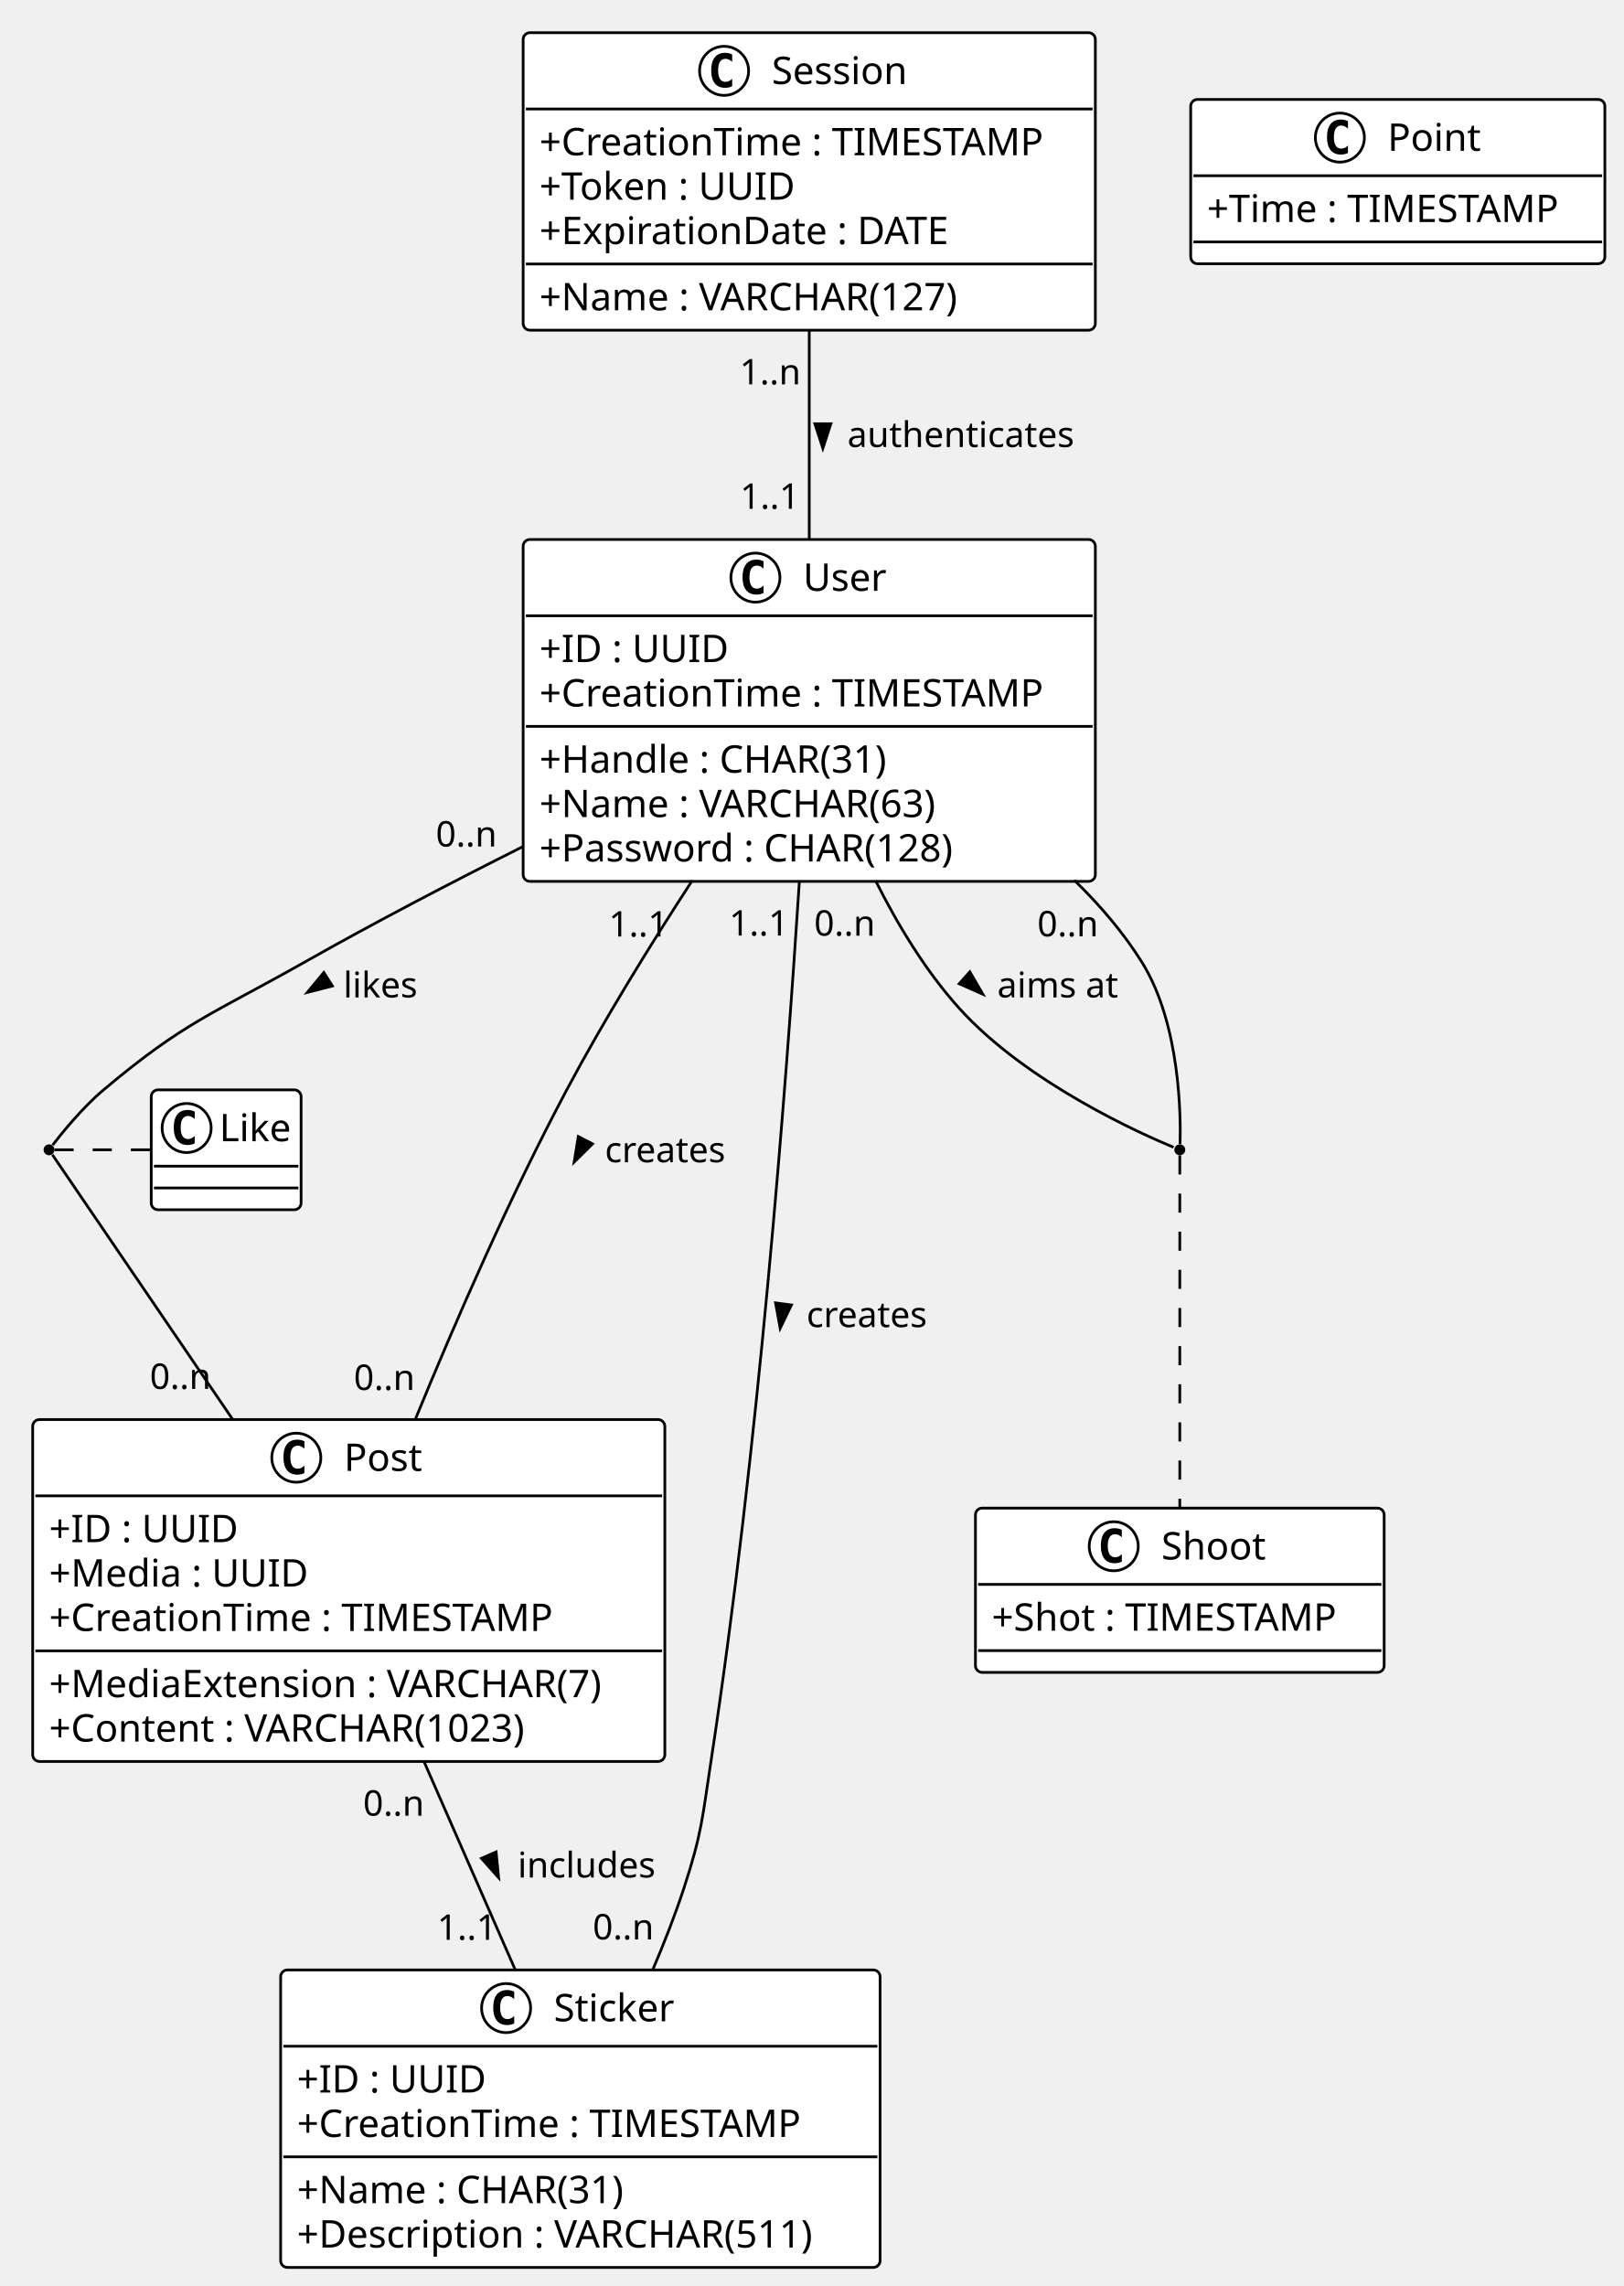
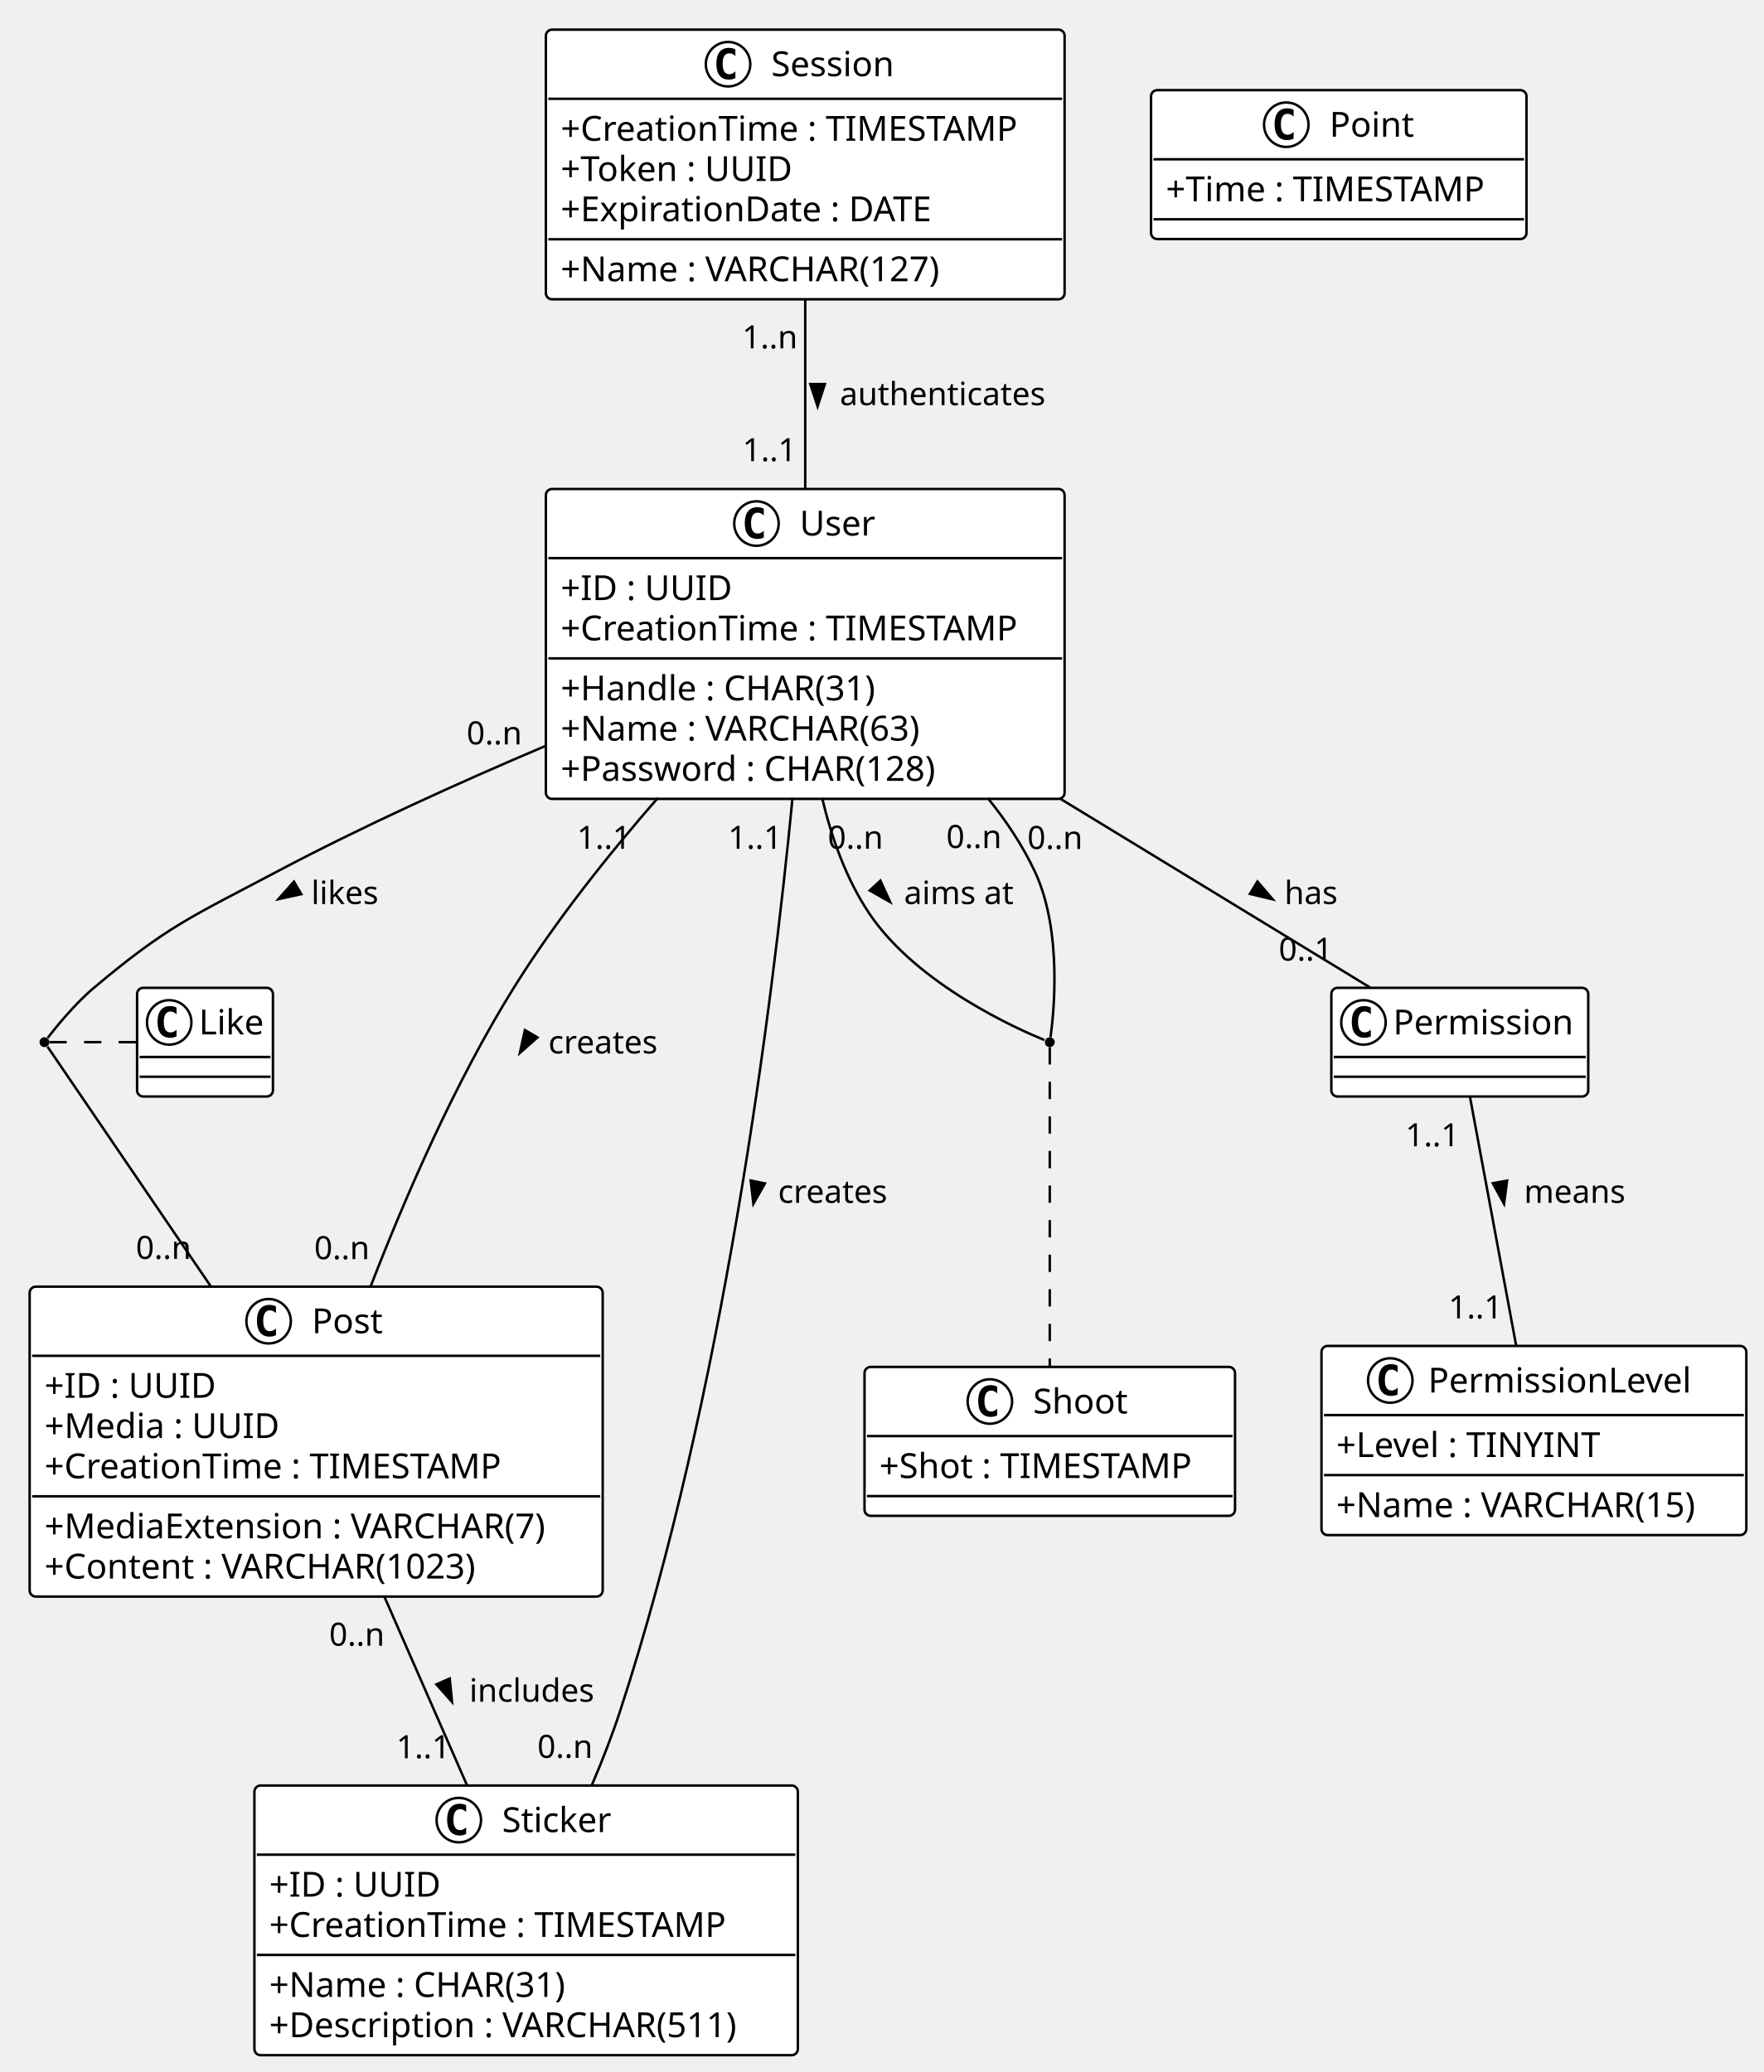
- <svg xmlns="http://www.w3.org/2000/svg" contentStyleType="text/css" height="839px" preserveAspectRatio="none" style="width:596px;height:839px;background:#FFFFFF;" version="1.1" viewBox="0 0 596 839" width="596px" zoomAndPan="magnify">
+ <svg xmlns="http://www.w3.org/2000/svg" contentStyleType="text/css" height="839px" preserveAspectRatio="none" style="width:714px;height:839px;background:#FFFFFF;" version="1.1" viewBox="0 0 714 839" width="714px" zoomAndPan="magnify">
  <defs />
  <g>
    <g id="elem_User">
-       <rect codeLine="4" fill="#FFFFFF" height="125.484" id="User" rx="2.5" ry="2.5" style="stroke:#000000;stroke-width:1.0;" width="210" x="192" y="198" />
-       <ellipse cx="277.25" cy="212" fill="#FFFFFF" rx="9" ry="9" style="stroke:#000000;stroke-width:1.0;" />
-       <path d="M280.219,217.641 Q279.641,217.938 279,218.078 Q278.359,218.234 277.656,218.234 Q275.156,218.234 273.828,216.594 Q272.516,214.938 272.516,211.812 Q272.516,208.688 273.828,207.031 Q275.156,205.375 277.656,205.375 Q278.359,205.375 279,205.531 Q279.656,205.688 280.219,205.984 L280.219,208.703 Q279.594,208.125 279,207.859 Q278.406,207.578 277.781,207.578 Q276.438,207.578 275.75,208.656 Q275.062,209.719 275.062,211.812 Q275.062,213.906 275.75,214.984 Q276.438,216.047 277.781,216.047 Q278.406,216.047 279,215.781 Q279.594,215.5 280.219,214.922 L280.219,217.641 Z " fill="#000000" />
-       <text fill="#000000" font-family="Verdana" font-size="14" lengthAdjust="spacing" textLength="32" x="294.75" y="216.847">User</text>
-       <line style="stroke:#000000;stroke-width:1.0;" x1="193" x2="401" y1="226" y2="226" />
-       <text fill="#000000" font-family="Verdana" font-size="14" lengthAdjust="spacing" textLength="73" x="198" y="242.995">+ID : UUID</text>
-       <text fill="#000000" font-family="Verdana" font-size="14" lengthAdjust="spacing" textLength="198" x="198" y="259.292">+CreationTime : TIMESTAMP</text>
-       <line style="stroke:#000000;stroke-width:1.0;" x1="193" x2="401" y1="266.594" y2="266.594" />
-       <text fill="#000000" font-family="Verdana" font-size="14" lengthAdjust="spacing" textLength="140" x="198" y="283.589">+Handle : CHAR(31)</text>
-       <text fill="#000000" font-family="Verdana" font-size="14" lengthAdjust="spacing" textLength="160" x="198" y="299.886">+Name : VARCHAR(63)</text>
-       <text fill="#000000" font-family="Verdana" font-size="14" lengthAdjust="spacing" textLength="168" x="198" y="316.183">+Password : CHAR(128)</text>
+       <rect codeLine="4" fill="#FFFFFF" height="125.484" id="User" rx="2.5" ry="2.5" style="stroke:#000000;stroke-width:1.0;" width="210" x="221" y="198" />
+       <ellipse cx="306.25" cy="212" fill="#FFFFFF" rx="9" ry="9" style="stroke:#000000;stroke-width:1.0;" />
+       <path d="M309.219,217.641 Q308.641,217.938 308,218.078 Q307.359,218.234 306.656,218.234 Q304.156,218.234 302.828,216.594 Q301.516,214.938 301.516,211.812 Q301.516,208.688 302.828,207.031 Q304.156,205.375 306.656,205.375 Q307.359,205.375 308,205.531 Q308.656,205.688 309.219,205.984 L309.219,208.703 Q308.594,208.125 308,207.859 Q307.406,207.578 306.781,207.578 Q305.438,207.578 304.75,208.656 Q304.062,209.719 304.062,211.812 Q304.062,213.906 304.75,214.984 Q305.438,216.047 306.781,216.047 Q307.406,216.047 308,215.781 Q308.594,215.5 309.219,214.922 L309.219,217.641 Z " fill="#000000" />
+       <text fill="#000000" font-family="Verdana" font-size="14" lengthAdjust="spacing" textLength="32" x="323.75" y="216.847">User</text>
+       <line style="stroke:#000000;stroke-width:1.0;" x1="222" x2="430" y1="226" y2="226" />
+       <text fill="#000000" font-family="Verdana" font-size="14" lengthAdjust="spacing" textLength="73" x="227" y="242.995">+ID : UUID</text>
+       <text fill="#000000" font-family="Verdana" font-size="14" lengthAdjust="spacing" textLength="198" x="227" y="259.292">+CreationTime : TIMESTAMP</text>
+       <line style="stroke:#000000;stroke-width:1.0;" x1="222" x2="430" y1="266.594" y2="266.594" />
+       <text fill="#000000" font-family="Verdana" font-size="14" lengthAdjust="spacing" textLength="140" x="227" y="283.589">+Handle : CHAR(31)</text>
+       <text fill="#000000" font-family="Verdana" font-size="14" lengthAdjust="spacing" textLength="160" x="227" y="299.886">+Name : VARCHAR(63)</text>
+       <text fill="#000000" font-family="Verdana" font-size="14" lengthAdjust="spacing" textLength="168" x="227" y="316.183">+Password : CHAR(128)</text>
    </g>
    <g id="elem_Post">
      <rect codeLine="12" fill="#FFFFFF" height="125.484" id="Post" rx="2.5" ry="2.5" style="stroke:#000000;stroke-width:1.0;" width="232" x="12" y="521" />
      <ellipse cx="108.75" cy="535" fill="#FFFFFF" rx="9" ry="9" style="stroke:#000000;stroke-width:1.0;" />
      <path d="M111.719,540.641 Q111.141,540.938 110.5,541.078 Q109.859,541.234 109.156,541.234 Q106.656,541.234 105.328,539.594 Q104.016,537.938 104.016,534.812 Q104.016,531.688 105.328,530.031 Q106.656,528.375 109.156,528.375 Q109.859,528.375 110.5,528.531 Q111.156,528.688 111.719,528.984 L111.719,531.703 Q111.094,531.125 110.5,530.859 Q109.906,530.578 109.281,530.578 Q107.938,530.578 107.25,531.656 Q106.562,532.719 106.562,534.812 Q106.562,536.906 107.25,537.984 Q107.938,539.047 109.281,539.047 Q109.906,539.047 110.5,538.781 Q111.094,538.5 111.719,537.922 L111.719,540.641 Z " fill="#000000" />
      <text fill="#000000" font-family="Verdana" font-size="14" lengthAdjust="spacing" textLength="31" x="126.25" y="539.847">Post</text>
      <line style="stroke:#000000;stroke-width:1.0;" x1="13" x2="243" y1="549" y2="549" />
      <text fill="#000000" font-family="Verdana" font-size="14" lengthAdjust="spacing" textLength="73" x="18" y="565.995">+ID : UUID</text>
      <text fill="#000000" font-family="Verdana" font-size="14" lengthAdjust="spacing" textLength="100" x="18" y="582.292">+Media : UUID</text>
      <text fill="#000000" font-family="Verdana" font-size="14" lengthAdjust="spacing" textLength="198" x="18" y="598.589">+CreationTime : TIMESTAMP</text>
      <line style="stroke:#000000;stroke-width:1.0;" x1="13" x2="243" y1="605.891" y2="605.891" />
      <text fill="#000000" font-family="Verdana" font-size="14" lengthAdjust="spacing" textLength="220" x="18" y="622.886">+MediaExtension : VARCHAR(7)</text>
      <text fill="#000000" font-family="Verdana" font-size="14" lengthAdjust="spacing" textLength="194" x="18" y="639.183">+Content : VARCHAR(1023)</text>
    </g>
    <g id="elem_Sticker">
      <rect codeLine="24" fill="#FFFFFF" height="109.188" id="Sticker" rx="2.5" ry="2.5" style="stroke:#000000;stroke-width:1.0;" width="220" x="103" y="723" />
      <ellipse cx="185.75" cy="737" fill="#FFFFFF" rx="9" ry="9" style="stroke:#000000;stroke-width:1.0;" />
      <path d="M188.719,742.641 Q188.141,742.938 187.5,743.078 Q186.859,743.234 186.156,743.234 Q183.656,743.234 182.328,741.594 Q181.016,739.938 181.016,736.812 Q181.016,733.688 182.328,732.031 Q183.656,730.375 186.156,730.375 Q186.859,730.375 187.5,730.531 Q188.156,730.688 188.719,730.984 L188.719,733.703 Q188.094,733.125 187.5,732.859 Q186.906,732.578 186.281,732.578 Q184.938,732.578 184.25,733.656 Q183.562,734.719 183.562,736.812 Q183.562,738.906 184.25,739.984 Q184.938,741.047 186.281,741.047 Q186.906,741.047 187.5,740.781 Q188.094,740.5 188.719,739.922 L188.719,742.641 Z " fill="#000000" />
      <text fill="#000000" font-family="Verdana" font-size="14" lengthAdjust="spacing" textLength="47" x="203.25" y="741.847">Sticker</text>
      <line style="stroke:#000000;stroke-width:1.0;" x1="104" x2="322" y1="751" y2="751" />
      <text fill="#000000" font-family="Verdana" font-size="14" lengthAdjust="spacing" textLength="73" x="109" y="767.995">+ID : UUID</text>
      <text fill="#000000" font-family="Verdana" font-size="14" lengthAdjust="spacing" textLength="198" x="109" y="784.292">+CreationTime : TIMESTAMP</text>
      <line style="stroke:#000000;stroke-width:1.0;" x1="104" x2="322" y1="791.594" y2="791.594" />
      <text fill="#000000" font-family="Verdana" font-size="14" lengthAdjust="spacing" textLength="132" x="109" y="808.589">+Name : CHAR(31)</text>
      <text fill="#000000" font-family="Verdana" font-size="14" lengthAdjust="spacing" textLength="208" x="109" y="824.886">+Description : VARCHAR(511)</text>
    </g>
    <g id="elem_Shoot">
-       <rect codeLine="43" fill="#FFFFFF" height="60.297" id="Shoot" rx="2.5" ry="2.5" style="stroke:#000000;stroke-width:1.0;" width="150" x="358" y="553.5" />
-       <ellipse cx="408.75" cy="567.5" fill="#FFFFFF" rx="9" ry="9" style="stroke:#000000;stroke-width:1.0;" />
-       <path d="M411.719,573.141 Q411.141,573.438 410.5,573.578 Q409.859,573.734 409.156,573.734 Q406.656,573.734 405.328,572.094 Q404.016,570.438 404.016,567.312 Q404.016,564.188 405.328,562.531 Q406.656,560.875 409.156,560.875 Q409.859,560.875 410.5,561.031 Q411.156,561.188 411.719,561.484 L411.719,564.203 Q411.094,563.625 410.5,563.359 Q409.906,563.078 409.281,563.078 Q407.938,563.078 407.25,564.156 Q406.562,565.219 406.562,567.312 Q406.562,569.406 407.25,570.484 Q407.938,571.547 409.281,571.547 Q409.906,571.547 410.5,571.281 Q411.094,571 411.719,570.422 L411.719,573.141 Z " fill="#000000" />
-       <text fill="#000000" font-family="Verdana" font-size="14" lengthAdjust="spacing" textLength="41" x="426.25" y="572.347">Shoot</text>
-       <line style="stroke:#000000;stroke-width:1.0;" x1="359" x2="507" y1="581.5" y2="581.5" />
-       <text fill="#000000" font-family="Verdana" font-size="14" lengthAdjust="spacing" textLength="138" x="364" y="598.495">+Shot : TIMESTAMP</text>
-       <line style="stroke:#000000;stroke-width:1.0;" x1="359" x2="507" y1="605.797" y2="605.797" />
+       <rect codeLine="45" fill="#FFFFFF" height="60.297" id="Shoot" rx="2.5" ry="2.5" style="stroke:#000000;stroke-width:1.0;" width="150" x="350" y="553.5" />
+       <ellipse cx="400.75" cy="567.5" fill="#FFFFFF" rx="9" ry="9" style="stroke:#000000;stroke-width:1.0;" />
+       <path d="M403.719,573.141 Q403.141,573.438 402.5,573.578 Q401.859,573.734 401.156,573.734 Q398.656,573.734 397.328,572.094 Q396.016,570.438 396.016,567.312 Q396.016,564.188 397.328,562.531 Q398.656,560.875 401.156,560.875 Q401.859,560.875 402.5,561.031 Q403.156,561.188 403.719,561.484 L403.719,564.203 Q403.094,563.625 402.5,563.359 Q401.906,563.078 401.281,563.078 Q399.938,563.078 399.25,564.156 Q398.562,565.219 398.562,567.312 Q398.562,569.406 399.25,570.484 Q399.938,571.547 401.281,571.547 Q401.906,571.547 402.5,571.281 Q403.094,571 403.719,570.422 L403.719,573.141 Z " fill="#000000" />
+       <text fill="#000000" font-family="Verdana" font-size="14" lengthAdjust="spacing" textLength="41" x="418.25" y="572.347">Shoot</text>
+       <line style="stroke:#000000;stroke-width:1.0;" x1="351" x2="499" y1="581.5" y2="581.5" />
+       <text fill="#000000" font-family="Verdana" font-size="14" lengthAdjust="spacing" textLength="138" x="356" y="598.495">+Shot : TIMESTAMP</text>
+       <line style="stroke:#000000;stroke-width:1.0;" x1="351" x2="499" y1="605.797" y2="605.797" />
    </g>
-     <ellipse cx="433" cy="422" fill="#000000" rx="2" ry="2" style="stroke:none;stroke-width:1.0;" />
+     <ellipse cx="425" cy="422" fill="#000000" rx="2" ry="2" style="stroke:none;stroke-width:1.0;" />
    <g id="elem_Session">
-       <rect codeLine="59" fill="#FFFFFF" height="109.188" id="Session" rx="2.5" ry="2.5" style="stroke:#000000;stroke-width:1.0;" width="210" x="192" y="12" />
-       <ellipse cx="265.75" cy="26" fill="#FFFFFF" rx="9" ry="9" style="stroke:#000000;stroke-width:1.0;" />
-       <path d="M268.719,31.641 Q268.141,31.938 267.5,32.078 Q266.859,32.234 266.156,32.234 Q263.656,32.234 262.328,30.594 Q261.016,28.938 261.016,25.812 Q261.016,22.688 262.328,21.031 Q263.656,19.375 266.156,19.375 Q266.859,19.375 267.5,19.531 Q268.156,19.688 268.719,19.984 L268.719,22.703 Q268.094,22.125 267.5,21.859 Q266.906,21.578 266.281,21.578 Q264.938,21.578 264.25,22.656 Q263.562,23.719 263.562,25.812 Q263.562,27.906 264.25,28.984 Q264.938,30.047 266.281,30.047 Q266.906,30.047 267.5,29.781 Q268.094,29.5 268.719,28.922 L268.719,31.641 Z " fill="#000000" />
-       <text fill="#000000" font-family="Verdana" font-size="14" lengthAdjust="spacing" textLength="55" x="283.25" y="30.847">Session</text>
-       <line style="stroke:#000000;stroke-width:1.0;" x1="193" x2="401" y1="40" y2="40" />
-       <text fill="#000000" font-family="Verdana" font-size="14" lengthAdjust="spacing" textLength="198" x="198" y="56.995">+CreationTime : TIMESTAMP</text>
-       <text fill="#000000" font-family="Verdana" font-size="14" lengthAdjust="spacing" textLength="103" x="198" y="73.292">+Token : UUID</text>
-       <text fill="#000000" font-family="Verdana" font-size="14" lengthAdjust="spacing" textLength="163" x="198" y="89.589">+ExpirationDate : DATE</text>
-       <line style="stroke:#000000;stroke-width:1.0;" x1="193" x2="401" y1="96.891" y2="96.891" />
-       <text fill="#000000" font-family="Verdana" font-size="14" lengthAdjust="spacing" textLength="169" x="198" y="113.886">+Name : VARCHAR(127)</text>
+       <rect codeLine="61" fill="#FFFFFF" height="109.188" id="Session" rx="2.5" ry="2.5" style="stroke:#000000;stroke-width:1.0;" width="210" x="221" y="12" />
+       <ellipse cx="294.75" cy="26" fill="#FFFFFF" rx="9" ry="9" style="stroke:#000000;stroke-width:1.0;" />
+       <path d="M297.719,31.641 Q297.141,31.938 296.5,32.078 Q295.859,32.234 295.156,32.234 Q292.656,32.234 291.328,30.594 Q290.016,28.938 290.016,25.812 Q290.016,22.688 291.328,21.031 Q292.656,19.375 295.156,19.375 Q295.859,19.375 296.5,19.531 Q297.156,19.688 297.719,19.984 L297.719,22.703 Q297.094,22.125 296.5,21.859 Q295.906,21.578 295.281,21.578 Q293.938,21.578 293.25,22.656 Q292.562,23.719 292.562,25.812 Q292.562,27.906 293.25,28.984 Q293.938,30.047 295.281,30.047 Q295.906,30.047 296.5,29.781 Q297.094,29.5 297.719,28.922 L297.719,31.641 Z " fill="#000000" />
+       <text fill="#000000" font-family="Verdana" font-size="14" lengthAdjust="spacing" textLength="55" x="312.25" y="30.847">Session</text>
+       <line style="stroke:#000000;stroke-width:1.0;" x1="222" x2="430" y1="40" y2="40" />
+       <text fill="#000000" font-family="Verdana" font-size="14" lengthAdjust="spacing" textLength="198" x="227" y="56.995">+CreationTime : TIMESTAMP</text>
+       <text fill="#000000" font-family="Verdana" font-size="14" lengthAdjust="spacing" textLength="103" x="227" y="73.292">+Token : UUID</text>
+       <text fill="#000000" font-family="Verdana" font-size="14" lengthAdjust="spacing" textLength="163" x="227" y="89.589">+ExpirationDate : DATE</text>
+       <line style="stroke:#000000;stroke-width:1.0;" x1="222" x2="430" y1="96.891" y2="96.891" />
+       <text fill="#000000" font-family="Verdana" font-size="14" lengthAdjust="spacing" textLength="169" x="227" y="113.886">+Name : VARCHAR(127)</text>
+     </g>
+     <g id="elem_Permission">
+       <rect codeLine="71" fill="#FFFFFF" height="44" id="Permission" rx="2.5" ry="2.5" style="stroke:#000000;stroke-width:1.0;" width="104" x="539" y="400" />
+       <ellipse cx="552" cy="414" fill="#FFFFFF" rx="9" ry="9" style="stroke:#000000;stroke-width:1.0;" />
+       <path d="M554.969,419.641 Q554.391,419.938 553.75,420.078 Q553.109,420.234 552.406,420.234 Q549.906,420.234 548.578,418.594 Q547.266,416.938 547.266,413.812 Q547.266,410.688 548.578,409.031 Q549.906,407.375 552.406,407.375 Q553.109,407.375 553.75,407.531 Q554.406,407.688 554.969,407.984 L554.969,410.703 Q554.344,410.125 553.75,409.859 Q553.156,409.578 552.531,409.578 Q551.188,409.578 550.5,410.656 Q549.812,411.719 549.812,413.812 Q549.812,415.906 550.5,416.984 Q551.188,418.047 552.531,418.047 Q553.156,418.047 553.75,417.781 Q554.344,417.5 554.969,416.922 L554.969,419.641 Z " fill="#000000" />
+       <text fill="#000000" font-family="Verdana" font-size="14" lengthAdjust="spacing" textLength="76" x="564" y="418.847">Permission</text>
+       <line style="stroke:#000000;stroke-width:1.0;" x1="540" x2="642" y1="428" y2="428" />
+       <line style="stroke:#000000;stroke-width:1.0;" x1="540" x2="642" y1="436" y2="436" />
+     </g>
+     <g id="elem_PermissionLevel">
+       <rect codeLine="80" fill="#FFFFFF" height="76.594" id="PermissionLevel" rx="2.5" ry="2.5" style="stroke:#000000;stroke-width:1.0;" width="172" x="535" y="545" />
+       <ellipse cx="562.85" cy="559" fill="#FFFFFF" rx="9" ry="9" style="stroke:#000000;stroke-width:1.0;" />
+       <path d="M565.819,564.641 Q565.241,564.938 564.6,565.078 Q563.959,565.234 563.256,565.234 Q560.756,565.234 559.428,563.594 Q558.116,561.938 558.116,558.812 Q558.116,555.688 559.428,554.031 Q560.756,552.375 563.256,552.375 Q563.959,552.375 564.6,552.531 Q565.256,552.688 565.819,552.984 L565.819,555.703 Q565.194,555.125 564.6,554.859 Q564.006,554.578 563.381,554.578 Q562.038,554.578 561.35,555.656 Q560.663,556.719 560.663,558.812 Q560.663,560.906 561.35,561.984 Q562.038,563.047 563.381,563.047 Q564.006,563.047 564.6,562.781 Q565.194,562.5 565.819,561.922 L565.819,564.641 Z " fill="#000000" />
+       <text fill="#000000" font-family="Verdana" font-size="14" lengthAdjust="spacing" textLength="111" x="578.15" y="563.847">PermissionLevel</text>
+       <line style="stroke:#000000;stroke-width:1.0;" x1="536" x2="706" y1="573" y2="573" />
+       <text fill="#000000" font-family="Verdana" font-size="14" lengthAdjust="spacing" textLength="113" x="541" y="589.995">+Level : TINYINT</text>
+       <line style="stroke:#000000;stroke-width:1.0;" x1="536" x2="706" y1="597.297" y2="597.297" />
+       <text fill="#000000" font-family="Verdana" font-size="14" lengthAdjust="spacing" textLength="160" x="541" y="614.292">+Name : VARCHAR(15)</text>
    </g>
    <g id="elem_Like">
      <rect fill="#FFFFFF" height="44" id="Like" rx="2.5" ry="2.5" style="stroke:#000000;stroke-width:1.0;" width="55" x="55.5" y="400" />
      <ellipse cx="68.5" cy="414" fill="#FFFFFF" rx="9" ry="9" style="stroke:#000000;stroke-width:1.0;" />
      <path d="M71.469,419.641 Q70.891,419.938 70.25,420.078 Q69.609,420.234 68.906,420.234 Q66.406,420.234 65.078,418.594 Q63.766,416.938 63.766,413.812 Q63.766,410.688 65.078,409.031 Q66.406,407.375 68.906,407.375 Q69.609,407.375 70.25,407.531 Q70.906,407.688 71.469,407.984 L71.469,410.703 Q70.844,410.125 70.25,409.859 Q69.656,409.578 69.031,409.578 Q67.688,409.578 67,410.656 Q66.312,411.719 66.312,413.812 Q66.312,415.906 67,416.984 Q67.688,418.047 69.031,418.047 Q69.656,418.047 70.25,417.781 Q70.844,417.5 71.469,416.922 L71.469,419.641 Z " fill="#000000" />
      <text fill="#000000" font-family="Verdana" font-size="14" lengthAdjust="spacing" textLength="27" x="80.5" y="418.847">Like</text>
      <line style="stroke:#000000;stroke-width:1.0;" x1="56.5" x2="109.5" y1="428" y2="428" />
      <line style="stroke:#000000;stroke-width:1.0;" x1="56.5" x2="109.5" y1="436" y2="436" />
    </g>
    <ellipse cx="18" cy="422" fill="#000000" rx="2" ry="2" style="stroke:none;stroke-width:1.0;" />
    <g id="elem_Point">
-       <rect codeLine="51" fill="#FFFFFF" height="60.297" id="Point" rx="2.5" ry="2.5" style="stroke:#000000;stroke-width:1.0;" width="152" x="437" y="36.5" />
-       <ellipse cx="491.75" cy="50.5" fill="#FFFFFF" rx="9" ry="9" style="stroke:#000000;stroke-width:1.0;" />
-       <path d="M494.719,56.141 Q494.141,56.438 493.5,56.578 Q492.859,56.734 492.156,56.734 Q489.656,56.734 488.328,55.094 Q487.016,53.438 487.016,50.312 Q487.016,47.188 488.328,45.531 Q489.656,43.875 492.156,43.875 Q492.859,43.875 493.5,44.031 Q494.156,44.188 494.719,44.484 L494.719,47.203 Q494.094,46.625 493.5,46.359 Q492.906,46.078 492.281,46.078 Q490.938,46.078 490.25,47.156 Q489.562,48.219 489.562,50.312 Q489.562,52.406 490.25,53.484 Q490.938,54.547 492.281,54.547 Q492.906,54.547 493.5,54.281 Q494.094,54 494.719,53.422 L494.719,56.141 Z " fill="#000000" />
-       <text fill="#000000" font-family="Verdana" font-size="14" lengthAdjust="spacing" textLength="35" x="509.25" y="55.347">Point</text>
-       <line style="stroke:#000000;stroke-width:1.0;" x1="438" x2="588" y1="64.5" y2="64.5" />
-       <text fill="#000000" font-family="Verdana" font-size="14" lengthAdjust="spacing" textLength="140" x="443" y="81.495">+Time : TIMESTAMP</text>
-       <line style="stroke:#000000;stroke-width:1.0;" x1="438" x2="588" y1="88.797" y2="88.797" />
+       <rect codeLine="53" fill="#FFFFFF" height="60.297" id="Point" rx="2.5" ry="2.5" style="stroke:#000000;stroke-width:1.0;" width="152" x="466" y="36.5" />
+       <ellipse cx="520.75" cy="50.5" fill="#FFFFFF" rx="9" ry="9" style="stroke:#000000;stroke-width:1.0;" />
+       <path d="M523.719,56.141 Q523.141,56.438 522.5,56.578 Q521.859,56.734 521.156,56.734 Q518.656,56.734 517.328,55.094 Q516.016,53.438 516.016,50.312 Q516.016,47.188 517.328,45.531 Q518.656,43.875 521.156,43.875 Q521.859,43.875 522.5,44.031 Q523.156,44.188 523.719,44.484 L523.719,47.203 Q523.094,46.625 522.5,46.359 Q521.906,46.078 521.281,46.078 Q519.938,46.078 519.25,47.156 Q518.562,48.219 518.562,50.312 Q518.562,52.406 519.25,53.484 Q519.938,54.547 521.281,54.547 Q521.906,54.547 522.5,54.281 Q523.094,54 523.719,53.422 L523.719,56.141 Z " fill="#000000" />
+       <text fill="#000000" font-family="Verdana" font-size="14" lengthAdjust="spacing" textLength="35" x="538.25" y="55.347">Point</text>
+       <line style="stroke:#000000;stroke-width:1.0;" x1="467" x2="617" y1="64.5" y2="64.5" />
+       <text fill="#000000" font-family="Verdana" font-size="14" lengthAdjust="spacing" textLength="140" x="472" y="81.495">+Time : TIMESTAMP</text>
+       <line style="stroke:#000000;stroke-width:1.0;" x1="467" x2="617" y1="88.797" y2="88.797" />
    </g>
-     <g id="link_User_apoint137">
-       <path d="M321.359,323.239 C329.539,339.581 339.762,356.401 352,370 C377.04,397.824 420.276,416.769 430.693,421.07 " fill="none" id="User-apoint137" style="stroke:#000000;stroke-width:1.0;" />
-       <polygon fill="#000000" points="360.726,364.901,355.945,356.679,352.026,361.059,360.726,364.901" style="stroke:#000000;stroke-width:1.0;" />
+     <g id="link_User_apoint160">
+       <path d="M332.822,323.074 C336.673,339.326 342.671,356.142 352,370 C371.464,398.914 412.757,417.041 422.776,421.121 " fill="none" id="User-apoint160" style="stroke:#000000;stroke-width:1.0;" />
+       <polygon fill="#000000" points="360.38,365.251,356.431,356.599,352.1,360.572,360.38,365.251" style="stroke:#000000;stroke-width:1.0;" />
      <text fill="#000000" font-family="Verdana" font-size="13" lengthAdjust="spacing" textLength="48" x="366" y="366.067">aims at</text>
-       <text fill="#000000" font-family="Verdana" font-size="13" lengthAdjust="spacing" textLength="24" x="298.788" y="343.407">0..n</text>
+       <text fill="#000000" font-family="Verdana" font-size="13" lengthAdjust="spacing" textLength="24" x="335.116" y="343.66">0..n</text>
    </g>
-     <g id="link_apoint137_User">
-       <path d="M433.089,419.888 C433.364,410.992 433.44,375.975 419,353 C412.211,342.198 403.678,332.195 394.295,323.07 " fill="none" id="apoint137-User" style="stroke:#000000;stroke-width:1.0;" />
-       <text fill="#000000" font-family="Verdana" font-size="13" lengthAdjust="spacing" textLength="24" x="380.691" y="343.656">0..n</text>
+     <g id="link_apoint160_User">
+       <path d="M425.309,419.952 C426.516,411.312 430.308,377.181 419,353 C414.08,342.48 407.43,332.48 399.933,323.211 " fill="none" id="apoint160-User" style="stroke:#000000;stroke-width:1.0;" />
+       <text fill="#000000" font-family="Verdana" font-size="13" lengthAdjust="spacing" textLength="24" x="383.095" y="343.375">0..n</text>
    </g>
-     <g id="link_apoint137_Shoot">
-       <path d="M433,424.042 C433,437.187 433,510.68 433,553.159 " fill="none" id="apoint137-Shoot" style="stroke:#000000;stroke-width:1.0;stroke-dasharray:7.0,7.0;" />
+     <g id="link_apoint160_Shoot">
+       <path d="M425,424.042 C425,437.187 425,510.68 425,553.159 " fill="none" id="apoint160-Shoot" style="stroke:#000000;stroke-width:1.0;stroke-dasharray:7.0,7.0;" />
    </g>
    <g id="link_User_Post">
-       <path codeLine="36" d="M254.085,323.134 C238.705,346.74 221.778,374.139 208,400 C187.166,439.107 167.24,484.777 152.486,520.772 " fill="none" id="User-Post" style="stroke:#000000;stroke-width:1.0;" />
-       <polygon fill="#000000" points="210.714,426.513,217.463,419.812,212.236,417.125,210.714,426.513" style="stroke:#000000;stroke-width:1.0;" />
+       <path codeLine="36" d="M266.316,323.115 C246.213,346.161 224.675,373.202 208,400 C184.315,438.065 164.186,484.362 150.044,520.929 " fill="none" id="User-Post" style="stroke:#000000;stroke-width:1.0;" />
+       <polygon fill="#000000" points="210.466,426.377,217.583,420.068,212.516,417.09,210.466,426.377" style="stroke:#000000;stroke-width:1.0;" />
      <text fill="#000000" font-family="Verdana" font-size="13" lengthAdjust="spacing" textLength="48" x="222" y="426.567">creates</text>
-       <text fill="#000000" font-family="Verdana" font-size="13" lengthAdjust="spacing" textLength="24" x="223.393" y="343.727">1..1</text>
-       <text fill="#000000" font-family="Verdana" font-size="13" lengthAdjust="spacing" textLength="24" x="129.852" y="510.139">0..n</text>
+       <text fill="#000000" font-family="Verdana" font-size="13" lengthAdjust="spacing" textLength="24" x="233.579" y="343.706">1..1</text>
+       <text fill="#000000" font-family="Verdana" font-size="13" lengthAdjust="spacing" textLength="24" x="127.205" y="509.874">0..n</text>
    </g>
    <g id="link_User_Sticker">
-       <path codeLine="37" d="M293.397,323.203 C288.483,399.714 278.257,532.87 261,646 C257.779,667.112 257.639,672.702 251,693 C247.8,702.784 243.824,712.958 239.662,722.714 " fill="none" id="User-Sticker" style="stroke:#000000;stroke-width:1.0;" />
-       <polygon fill="#000000" points="286.334,487.522,290.452,478.949,284.627,478.166,286.334,487.522" style="stroke:#000000;stroke-width:1.0;" />
-       <text fill="#000000" font-family="Verdana" font-size="13" lengthAdjust="spacing" textLength="48" x="296" y="487.067">creates</text>
-       <text fill="#000000" font-family="Verdana" font-size="13" lengthAdjust="spacing" textLength="24" x="267.593" y="343.366">1..1</text>
+       <path codeLine="37" d="M320.856,323.1 C312.566,408.457 292.757,565.34 251,693 C247.8,702.784 243.824,712.958 239.662,722.714 " fill="none" id="User-Sticker" style="stroke:#000000;stroke-width:1.0;" />
+       <polygon fill="#000000" points="305.004,487.466,309.685,479.188,303.925,478.017,305.004,487.466" style="stroke:#000000;stroke-width:1.0;" />
+       <text fill="#000000" font-family="Verdana" font-size="13" lengthAdjust="spacing" textLength="48" x="315" y="487.067">creates</text>
+       <text fill="#000000" font-family="Verdana" font-size="13" lengthAdjust="spacing" textLength="24" x="294.767" y="343.689">1..1</text>
      <text fill="#000000" font-family="Verdana" font-size="13" lengthAdjust="spacing" textLength="24" x="217.54" y="711.797">0..n</text>
    </g>
    <g id="link_Post_Sticker">
      <path codeLine="38" d="M155.48,646.218 C166.296,670.905 178.602,698.992 189.048,722.833 " fill="none" id="Post-Sticker" style="stroke:#000000;stroke-width:1.0;" />
      <polygon fill="#000000" points="183.007,689.146,182.069,679.682,176.685,682.041,183.007,689.146" style="stroke:#000000;stroke-width:1.0;" />
      <text fill="#000000" font-family="Verdana" font-size="13" lengthAdjust="spacing" textLength="52" x="190" y="689.067">includes</text>
      <text fill="#000000" font-family="Verdana" font-size="13" lengthAdjust="spacing" textLength="24" x="133.269" y="666.384">0..n</text>
      <text fill="#000000" font-family="Verdana" font-size="13" lengthAdjust="spacing" textLength="24" x="160.442" y="711.932">1..1</text>
    </g>
    <g id="link_Session_User">
-       <path codeLine="40" d="M297,121.056 C297,144.927 297,173.07 297,197.799 " fill="none" id="Session-User" style="stroke:#000000;stroke-width:1.0;" />
-       <polygon fill="#000000" points="302,164.566,304.939,155.521,299.061,155.521,302,164.566" style="stroke:#000000;stroke-width:1.0;" />
-       <text fill="#000000" font-family="Verdana" font-size="13" lengthAdjust="spacing" textLength="88" x="311" y="164.067">authenticates</text>
-       <text fill="#000000" font-family="Verdana" font-size="13" lengthAdjust="spacing" textLength="24" x="271.462" y="141.07">1..n</text>
-       <text fill="#000000" font-family="Verdana" font-size="13" lengthAdjust="spacing" textLength="24" x="271.613" y="186.729">1..1</text>
+       <path codeLine="40" d="M326,121.056 C326,144.927 326,173.07 326,197.799 " fill="none" id="Session-User" style="stroke:#000000;stroke-width:1.0;" />
+       <polygon fill="#000000" points="331,164.566,333.939,155.521,328.061,155.521,331,164.566" style="stroke:#000000;stroke-width:1.0;" />
+       <text fill="#000000" font-family="Verdana" font-size="13" lengthAdjust="spacing" textLength="88" x="340" y="164.067">authenticates</text>
+       <text fill="#000000" font-family="Verdana" font-size="13" lengthAdjust="spacing" textLength="24" x="300.462" y="141.07">1..n</text>
+       <text fill="#000000" font-family="Verdana" font-size="13" lengthAdjust="spacing" textLength="24" x="300.613" y="186.729">1..1</text>
    </g>
-     <g id="link_User_apoint149">
-       <path d="M191.82,310.76 C165.478,323.983 137.474,338.592 112,353 C78.087,372.182 67.814,374.917 38,400 C30.1,406.646 22.337,416.335 19.318,420.256 " fill="none" id="User-apoint149" style="stroke:#000000;stroke-width:1.0;" />
-       <polygon fill="#000000" points="112.779,364.246,121.99,361.88,118.84,356.917,112.779,364.246" style="stroke:#000000;stroke-width:1.0;" />
+     <g id="link_User_Permission">
+       <path codeLine="41" d="M428.835,323.171 C473.209,350.214 522.262,380.108 554.672,399.861 " fill="none" id="User-Permission" style="stroke:#000000;stroke-width:1.0;" />
+       <polygon fill="#000000" points="515.27,364.168,509.075,356.952,506.016,361.971,515.27,364.168" style="stroke:#000000;stroke-width:1.0;" />
+       <text fill="#000000" font-family="Verdana" font-size="13" lengthAdjust="spacing" textLength="23" x="520" y="366.067">has</text>
+       <text fill="#000000" font-family="Verdana" font-size="13" lengthAdjust="spacing" textLength="24" x="415.906" y="343.769">0..n</text>
+       <text fill="#000000" font-family="Verdana" font-size="13" lengthAdjust="spacing" textLength="24" x="517.684" y="388.98">0..1</text>
+     </g>
+     <g id="link_Permission_PermissionLevel">
+       <path codeLine="42" d="M595.109,444.117 C599.923,470.034 607.984,513.433 613.835,544.929 " fill="none" id="Permission-PermissionLevel" style="stroke:#000000;stroke-width:1.0;" />
+       <polygon fill="#000000" points="608.913,487.482,610.151,478.053,604.372,479.126,608.913,487.482" style="stroke:#000000;stroke-width:1.0;" />
+       <text fill="#000000" font-family="Verdana" font-size="13" lengthAdjust="spacing" textLength="44" x="617" y="487.067">means</text>
+       <text fill="#000000" font-family="Verdana" font-size="13" lengthAdjust="spacing" textLength="24" x="568.988" y="464.162">1..1</text>
+       <text fill="#000000" font-family="Verdana" font-size="13" lengthAdjust="spacing" textLength="24" x="586.421" y="533.837">1..1</text>
+     </g>
+     <g id="link_User_apoint176">
+       <path d="M220.771,302.079 C185.623,316.992 146.608,334.677 112,353 C77.566,371.231 67.814,374.917 38,400 C30.1,406.646 22.337,416.335 19.318,420.256 " fill="none" id="User-apoint176" style="stroke:#000000;stroke-width:1.0;" />
+       <polygon fill="#000000" points="112.687,364.096,121.976,362.055,119.002,356.985,112.687,364.096" style="stroke:#000000;stroke-width:1.0;" />
      <text fill="#000000" font-family="Verdana" font-size="13" lengthAdjust="spacing" textLength="28" x="126" y="366.067">likes</text>
-       <text fill="#000000" font-family="Verdana" font-size="13" lengthAdjust="spacing" textLength="24" x="159.946" y="310.688">0..n</text>
+       <text fill="#000000" font-family="Verdana" font-size="13" lengthAdjust="spacing" textLength="24" x="188.895" y="301.424">0..n</text>
    </g>
-     <g id="link_apoint149_Post">
-       <path d="M19.235,423.814 C25.844,433.517 57.753,480.365 85.314,520.829 " fill="none" id="apoint149-Post" style="stroke:#000000;stroke-width:1.0;" />
+     <g id="link_apoint176_Post">
+       <path d="M19.235,423.814 C25.844,433.517 57.753,480.365 85.314,520.829 " fill="none" id="apoint176-Post" style="stroke:#000000;stroke-width:1.0;" />
      <text fill="#000000" font-family="Verdana" font-size="13" lengthAdjust="spacing" textLength="24" x="54.991" y="509.762">0..n</text>
    </g>
-     <g id="link_apoint149_Like">
-       <path d="M20.031,422 C31.838,422 43.645,422 55.451,422 " fill="none" id="apoint149-Like" style="stroke:#000000;stroke-width:1.0;stroke-dasharray:7.0,7.0;" />
+     <g id="link_apoint176_Like">
+       <path d="M20.031,422 C31.838,422 43.645,422 55.451,422 " fill="none" id="apoint176-Like" style="stroke:#000000;stroke-width:1.0;stroke-dasharray:7.0,7.0;" />
    </g>
  </g>
</svg>
